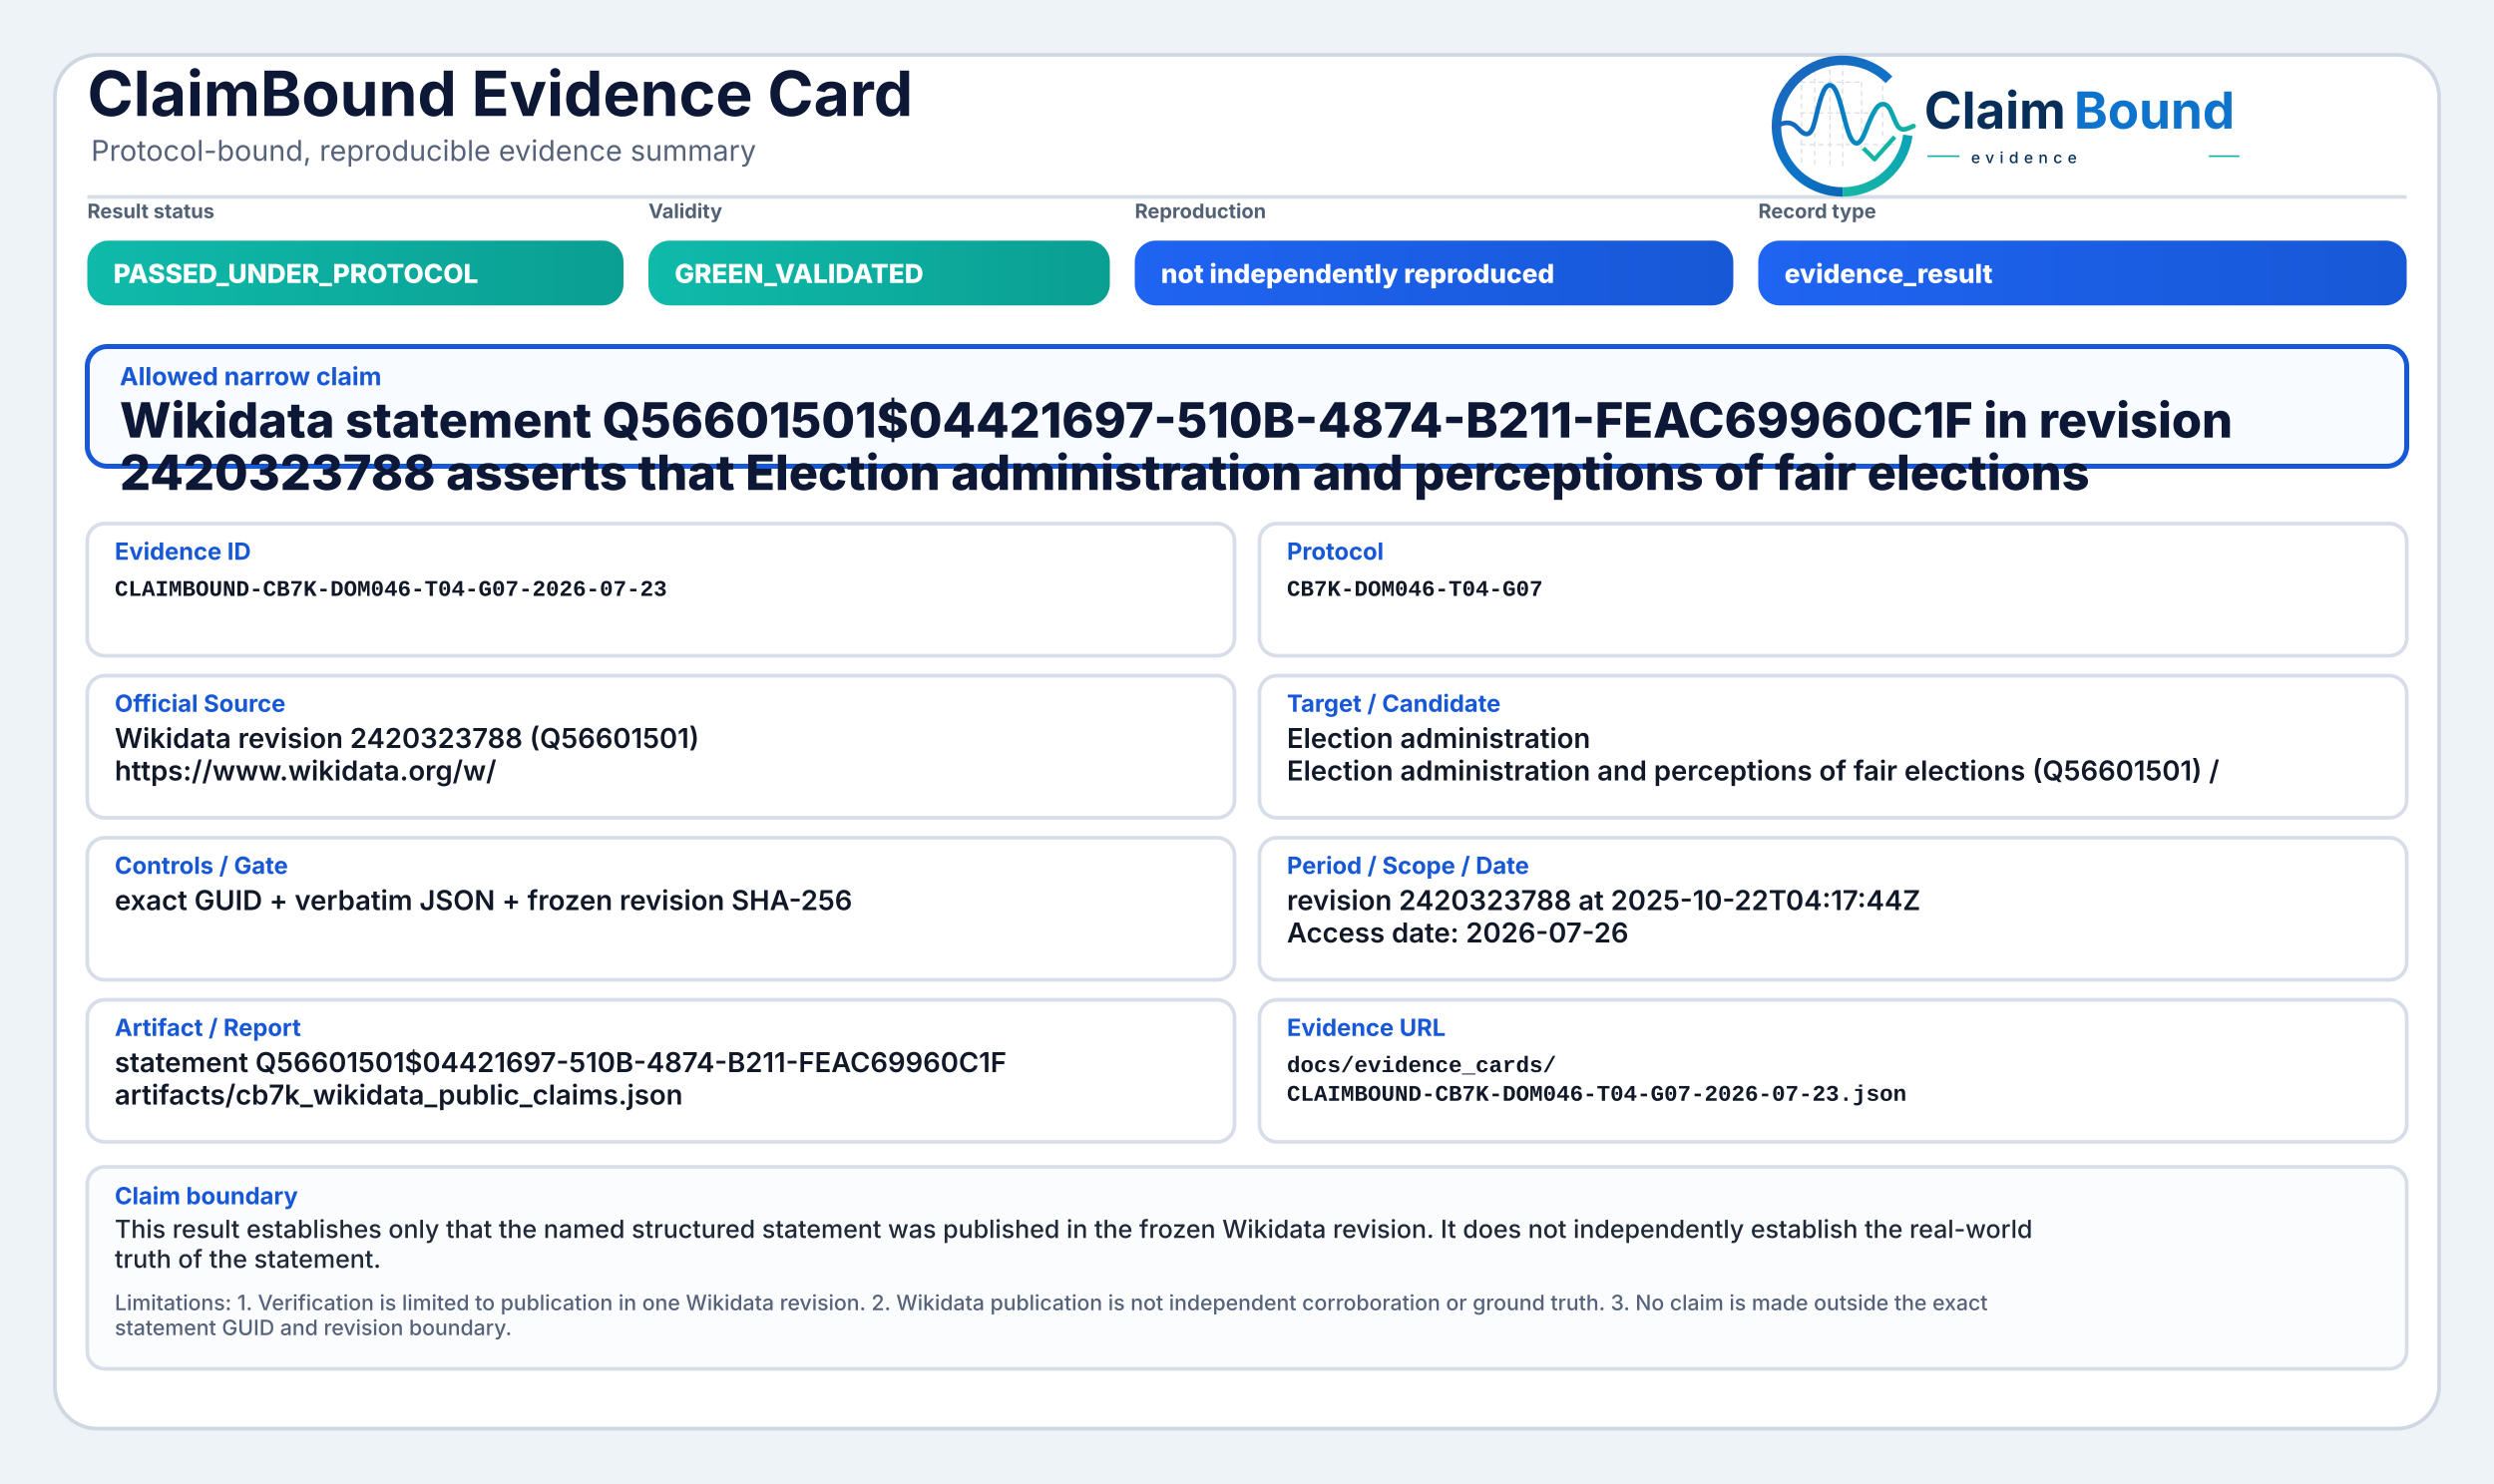
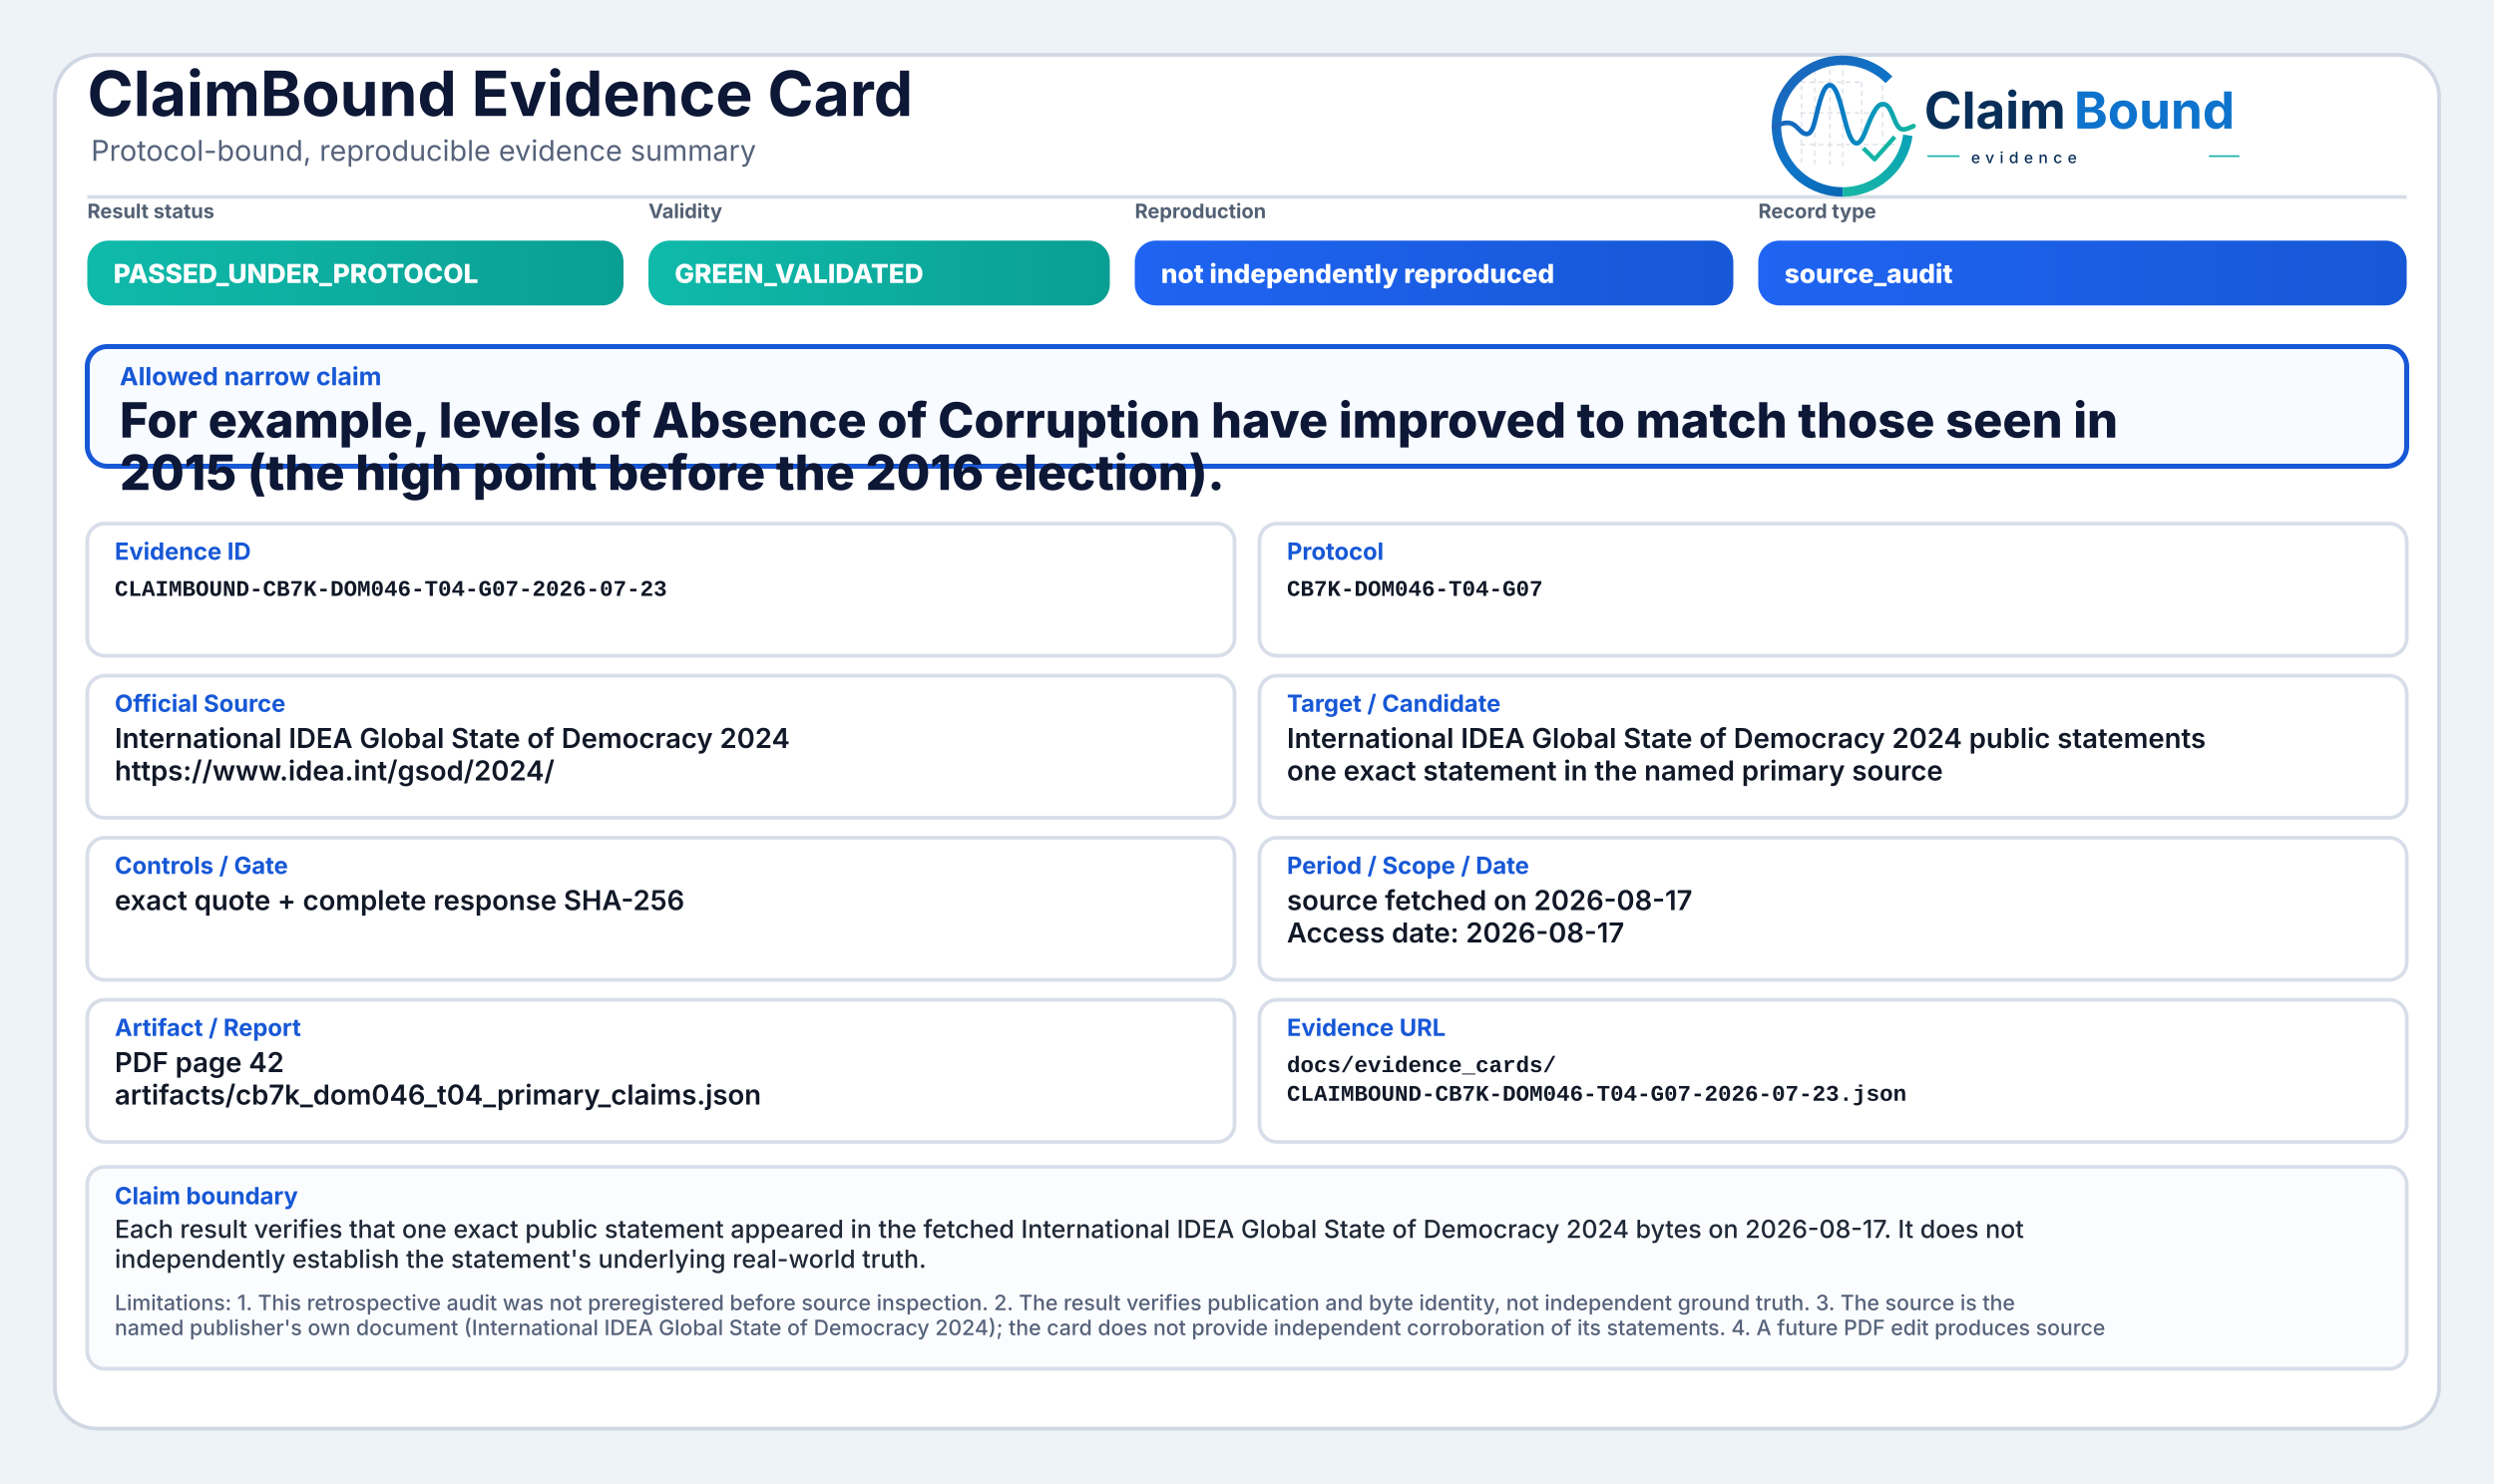
<svg xmlns="http://www.w3.org/2000/svg" width="2000" height="1190" viewBox="0 0 2000 1190" role="img" aria-label="ClaimBound Evidence Card">
  <defs>
    <linearGradient id="greenGrad" x1="0" y1="0" x2="1" y2="0">
      <stop offset="0%" stop-color="#0fbaaa" />
      <stop offset="100%" stop-color="#0a9f93" />
    </linearGradient>
    <linearGradient id="yellowGrad" x1="0" y1="0" x2="1" y2="0">
      <stop offset="0%" stop-color="#fbbf24" />
      <stop offset="100%" stop-color="#d97706" />
    </linearGradient>
    <linearGradient id="amberGrad" x1="0" y1="0" x2="1" y2="0">
      <stop offset="0%" stop-color="#f97316" />
      <stop offset="100%" stop-color="#c2410c" />
    </linearGradient>
    <linearGradient id="redGrad" x1="0" y1="0" x2="1" y2="0">
      <stop offset="0%" stop-color="#ef4444" />
      <stop offset="100%" stop-color="#b91c1c" />
    </linearGradient>
    <linearGradient id="grayGrad" x1="0" y1="0" x2="1" y2="0">
      <stop offset="0%" stop-color="#64748b" />
      <stop offset="100%" stop-color="#475569" />
    </linearGradient>
    <linearGradient id="blueGrad" x1="0" y1="0" x2="1" y2="0">
      <stop offset="0%" stop-color="#1f64f2" />
      <stop offset="100%" stop-color="#1758d6" />
    </linearGradient>
    <linearGradient id="logoRingBlue" x1="73" y1="453" x2="348" y2="793" gradientUnits="userSpaceOnUse">
      <stop offset="0" stop-color="#1E64BA" />
      <stop offset="0.55" stop-color="#0C75C8" />
      <stop offset="1" stop-color="#0A5FAB" />
    </linearGradient>
    <linearGradient id="logoRingTeal" x1="221" y1="792" x2="403" y2="594" gradientUnits="userSpaceOnUse">
      <stop offset="0" stop-color="#18B7A3" />
      <stop offset="1" stop-color="#089EBC" />
    </linearGradient>
    <linearGradient id="logoSignalGradient" x1="61" y1="628" x2="404" y2="628" gradientUnits="userSpaceOnUse">
      <stop offset="0" stop-color="#1E64BA" />
      <stop offset="0.43" stop-color="#0877C4" />
      <stop offset="0.72" stop-color="#0A97BB" />
      <stop offset="1" stop-color="#14B69E" />
    </linearGradient>
  </defs>
  <rect x="0" y="0" width="2000" height="1190" fill="#eef3f8" />
  <rect x="44" y="44" width="1912" height="1102" rx="34" fill="#ffffff" stroke="#cfd7e3" stroke-width="3" />
  <path d="M70 158 H1930" stroke="#d7dde7" stroke-width="3" />
  <text x="70" y="93" font-family="Inter, Segoe UI, Arial, sans-serif" font-size="50" font-weight="750" fill="#0d1736">ClaimBound Evidence Card</text>
  <text x="73" y="129" font-family="Inter, Segoe UI, Arial, sans-serif" font-size="23" font-weight="400" fill="#55627a">Protocol-bound, reproducible evidence summary</text>
  <g aria-label="ClaimBound evidence logo" transform="translate(1415,52) scale(0.33) translate(-40,-478)">
    <g stroke-linecap="butt" stroke-linejoin="round">
      <g stroke="#CBD3DC" stroke-width="3.2" stroke-linecap="round" stroke-dasharray="10 12" opacity="0.72">
        <path d="M130 507V714" />
        <path d="M162 490V719" />
        <path d="M199 491V719" />
        <path d="M230 471V726" />
        <path d="M276 521V690" />
        <path d="M327 508V650" />
        <path d="M128 520H277" />
        <path d="M128 595H327" />
        <path d="M128 672H355" />
      </g>
      <path d="M342.6 514.3A160 160 0 1 0 230 787" fill="none" stroke="url(#logoRingBlue)" stroke-width="23" />
      <path d="M230 787A160 160 0 0 0 388.4 649.3" fill="none" stroke="url(#logoRingTeal)" stroke-width="23" />
      <path d="M63 629.5C87 616.4 104.3 613.6 121.2 632.2C140.7 653.8 153.4 651.6 162.1 616.2C173.8 568.5 182.5 527.5 198.9 527.5C217.5 527.5 228.4 590.6 240.3 630.8C253.4 675.4 268.6 682.8 284.6 641.5C303.5 592.9 315.2 567.6 333.7 574.7C352.6 582 355.7 635.1 376.6 634.9C386.2 634.8 394 630.4 402 626.8" fill="none" stroke="url(#logoSignalGradient)" stroke-width="11.5" stroke-linecap="round" />
      <path d="M284 684.5L307.5 707.7L353 657" fill="none" stroke="#12B4A4" stroke-width="10.5" stroke-linecap="square" />
    </g>
    <text x="428" y="633" font-family="Inter, Segoe UI, Arial, sans-serif" font-size="124" font-weight="750" fill="#082F59" text-rendering="geometricPrecision">Claim</text>
    <text x="792" y="633" font-family="Inter, Segoe UI, Arial, sans-serif" font-size="124" font-weight="750" fill="#0E73CC" text-rendering="geometricPrecision">Bound</text>
    <line x1="436" y1="700" x2="514" y2="700" stroke="#11AFA9" stroke-width="4" />
    <text x="542" y="717" font-family="Inter, Segoe UI, Arial, sans-serif" font-size="38" font-weight="500" letter-spacing="13" fill="#082F59">evidence</text>
    <line x1="1120" y1="700" x2="1194" y2="700" stroke="#11AFA9" stroke-width="4" />
  </g>
  <text x="70" y="175" font-family="Inter, Segoe UI, Arial, sans-serif" font-size="16" font-weight="650" fill="#536174">Result status</text>
  <rect x="70" y="193" width="430" height="52" rx="17" fill="url(#greenGrad)" />
  <text x="91" y="227" font-family="Inter, Segoe UI, Arial, sans-serif" font-size="21" font-weight="800" fill="#ffffff">PASSED_UNDER_PROTOCOL</text>
  <text x="520" y="175" font-family="Inter, Segoe UI, Arial, sans-serif" font-size="16" font-weight="650" fill="#536174">Validity</text>
  <rect x="520" y="193" width="370" height="52" rx="17" fill="url(#greenGrad)" />
  <text x="541" y="227" font-family="Inter, Segoe UI, Arial, sans-serif" font-size="21" font-weight="800" fill="#ffffff">GREEN_VALIDATED</text>
  <text x="910" y="175" font-family="Inter, Segoe UI, Arial, sans-serif" font-size="16" font-weight="650" fill="#536174">Reproduction</text>
  <rect x="910" y="193" width="480" height="52" rx="17" fill="url(#blueGrad)" />
  <text x="931" y="227" font-family="Inter, Segoe UI, Arial, sans-serif" font-size="21" font-weight="800" fill="#ffffff">not independently reproduced</text>
  <text x="1410" y="175" font-family="Inter, Segoe UI, Arial, sans-serif" font-size="16" font-weight="650" fill="#536174">Record type</text>
  <rect x="1410" y="193" width="520" height="52" rx="17" fill="url(#blueGrad)" />
-   <text x="1431" y="227" font-family="Inter, Segoe UI, Arial, sans-serif" font-size="21" font-weight="800" fill="#ffffff">evidence_result</text>
+   <text x="1431" y="227" font-family="Inter, Segoe UI, Arial, sans-serif" font-size="21" font-weight="800" fill="#ffffff">source_audit</text>
  <rect x="70" y="278" width="1860" height="96" rx="16" fill="#f8fbff" stroke="#1758d6" stroke-width="4" />
  <text x="96" y="309" font-family="Inter, Segoe UI, Arial, sans-serif" font-size="20" font-weight="750" fill="#1758d6">Allowed narrow claim</text>
-   <text x="96" y="351" font-family="Inter, Segoe UI, Arial, sans-serif" font-size="39" font-weight="800" fill="#0d1736">Wikidata statement Q56601501$04421697-510B-4874-B211-FEAC69960C1F in revision</text>
-   <text x="96" y="393" font-family="Inter, Segoe UI, Arial, sans-serif" font-size="39" font-weight="800" fill="#0d1736">2420323788 asserts that Election administration and perceptions of fair elections</text>
+   <text x="96" y="351" font-family="Inter, Segoe UI, Arial, sans-serif" font-size="39" font-weight="800" fill="#0d1736">For example, levels of Absence of Corruption have improved to match those seen in</text>
+   <text x="96" y="393" font-family="Inter, Segoe UI, Arial, sans-serif" font-size="39" font-weight="800" fill="#0d1736">2015 (the high point before the 2016 election).</text>
  <rect x="70" y="420" width="920" height="106" rx="14" fill="#ffffff" stroke="#d8dee9" stroke-width="3" />
  <text x="92" y="449" font-family="Inter, Segoe UI, Arial, sans-serif" font-size="19" font-weight="750" fill="#1758d6">Evidence ID</text>
  <text x="92" y="478" font-family="SFMono-Regular, Consolas, Liberation Mono, monospace" font-size="18" font-weight="600" fill="#111827">CLAIMBOUND-CB7K-DOM046-T04-G07-2026-07-23</text>
  <rect x="1010" y="420" width="920" height="106" rx="14" fill="#ffffff" stroke="#d8dee9" stroke-width="3" />
  <text x="1032" y="449" font-family="Inter, Segoe UI, Arial, sans-serif" font-size="19" font-weight="750" fill="#1758d6">Protocol</text>
  <text x="1032" y="478" font-family="SFMono-Regular, Consolas, Liberation Mono, monospace" font-size="18" font-weight="600" fill="#111827">CB7K-DOM046-T04-G07</text>
  <rect x="70" y="542" width="920" height="114" rx="14" fill="#ffffff" stroke="#d8dee9" stroke-width="3" />
  <text x="92" y="571" font-family="Inter, Segoe UI, Arial, sans-serif" font-size="19" font-weight="750" fill="#1758d6">Official Source</text>
-   <text x="92" y="600" font-family="Inter, Segoe UI, Arial, sans-serif" font-size="22" font-weight="600" fill="#111827">Wikidata revision 2420323788 (Q56601501)</text>
-   <text x="92" y="626" font-family="Inter, Segoe UI, Arial, sans-serif" font-size="22" font-weight="600" fill="#111827">https://www.wikidata.org/w/</text>
+   <text x="92" y="600" font-family="Inter, Segoe UI, Arial, sans-serif" font-size="22" font-weight="600" fill="#111827">International IDEA Global State of Democracy 2024</text>
+   <text x="92" y="626" font-family="Inter, Segoe UI, Arial, sans-serif" font-size="22" font-weight="600" fill="#111827">https://www.idea.int/gsod/2024/</text>
  <rect x="1010" y="542" width="920" height="114" rx="14" fill="#ffffff" stroke="#d8dee9" stroke-width="3" />
  <text x="1032" y="571" font-family="Inter, Segoe UI, Arial, sans-serif" font-size="19" font-weight="750" fill="#1758d6">Target / Candidate</text>
-   <text x="1032" y="600" font-family="Inter, Segoe UI, Arial, sans-serif" font-size="22" font-weight="600" fill="#111827">Election administration</text>
-   <text x="1032" y="626" font-family="Inter, Segoe UI, Arial, sans-serif" font-size="22" font-weight="600" fill="#111827">Election administration and perceptions of fair elections (Q56601501) /</text>
+   <text x="1032" y="600" font-family="Inter, Segoe UI, Arial, sans-serif" font-size="22" font-weight="600" fill="#111827">International IDEA Global State of Democracy 2024 public statements</text>
+   <text x="1032" y="626" font-family="Inter, Segoe UI, Arial, sans-serif" font-size="22" font-weight="600" fill="#111827">one exact statement in the named primary source</text>
  <rect x="70" y="672" width="920" height="114" rx="14" fill="#ffffff" stroke="#d8dee9" stroke-width="3" />
  <text x="92" y="701" font-family="Inter, Segoe UI, Arial, sans-serif" font-size="19" font-weight="750" fill="#1758d6">Controls / Gate</text>
-   <text x="92" y="730" font-family="Inter, Segoe UI, Arial, sans-serif" font-size="22" font-weight="600" fill="#111827">exact GUID + verbatim JSON + frozen revision SHA-256</text>
+   <text x="92" y="730" font-family="Inter, Segoe UI, Arial, sans-serif" font-size="22" font-weight="600" fill="#111827">exact quote + complete response SHA-256</text>
  <rect x="1010" y="672" width="920" height="114" rx="14" fill="#ffffff" stroke="#d8dee9" stroke-width="3" />
  <text x="1032" y="701" font-family="Inter, Segoe UI, Arial, sans-serif" font-size="19" font-weight="750" fill="#1758d6">Period / Scope / Date</text>
-   <text x="1032" y="730" font-family="Inter, Segoe UI, Arial, sans-serif" font-size="22" font-weight="600" fill="#111827">revision 2420323788 at 2025-10-22T04:17:44Z</text>
-   <text x="1032" y="756" font-family="Inter, Segoe UI, Arial, sans-serif" font-size="22" font-weight="600" fill="#111827">Access date: 2026-07-26</text>
+   <text x="1032" y="730" font-family="Inter, Segoe UI, Arial, sans-serif" font-size="22" font-weight="600" fill="#111827">source fetched on 2026-08-17</text>
+   <text x="1032" y="756" font-family="Inter, Segoe UI, Arial, sans-serif" font-size="22" font-weight="600" fill="#111827">Access date: 2026-08-17</text>
  <rect x="70" y="802" width="920" height="114" rx="14" fill="#ffffff" stroke="#d8dee9" stroke-width="3" />
  <text x="92" y="831" font-family="Inter, Segoe UI, Arial, sans-serif" font-size="19" font-weight="750" fill="#1758d6">Artifact / Report</text>
-   <text x="92" y="860" font-family="Inter, Segoe UI, Arial, sans-serif" font-size="22" font-weight="600" fill="#111827">statement Q56601501$04421697-510B-4874-B211-FEAC69960C1F</text>
-   <text x="92" y="886" font-family="Inter, Segoe UI, Arial, sans-serif" font-size="22" font-weight="600" fill="#111827">artifacts/cb7k_wikidata_public_claims.json</text>
+   <text x="92" y="860" font-family="Inter, Segoe UI, Arial, sans-serif" font-size="22" font-weight="600" fill="#111827">PDF page 42</text>
+   <text x="92" y="886" font-family="Inter, Segoe UI, Arial, sans-serif" font-size="22" font-weight="600" fill="#111827">artifacts/cb7k_dom046_t04_primary_claims.json</text>
  <rect x="1010" y="802" width="920" height="114" rx="14" fill="#ffffff" stroke="#d8dee9" stroke-width="3" />
  <text x="1032" y="831" font-family="Inter, Segoe UI, Arial, sans-serif" font-size="19" font-weight="750" fill="#1758d6">Evidence URL</text>
  <text x="1032" y="860" font-family="SFMono-Regular, Consolas, Liberation Mono, monospace" font-size="18" font-weight="600" fill="#111827">docs/evidence_cards/</text>
  <text x="1032" y="883" font-family="SFMono-Regular, Consolas, Liberation Mono, monospace" font-size="18" font-weight="600" fill="#111827">CLAIMBOUND-CB7K-DOM046-T04-G07-2026-07-23.json</text>
  <rect x="70" y="936" width="1860" height="162" rx="14" fill="#fbfcfe" stroke="#d8dee9" stroke-width="3" />
  <text x="92" y="966" font-family="Inter, Segoe UI, Arial, sans-serif" font-size="19" font-weight="750" fill="#1758d6">Claim boundary</text>
-   <text x="92" y="993" font-family="Inter, Segoe UI, Arial, sans-serif" font-size="20" font-weight="500" fill="#1f2937">This result establishes only that the named structured statement was published in the frozen Wikidata revision. It does not independently establish the real-world</text>
-   <text x="92" y="1017" font-family="Inter, Segoe UI, Arial, sans-serif" font-size="20" font-weight="500" fill="#1f2937">truth of the statement.</text>
-   <text x="92" y="1051" font-family="Inter, Segoe UI, Arial, sans-serif" font-size="17" font-weight="500" fill="#55627a">Limitations: 1. Verification is limited to publication in one Wikidata revision. 2. Wikidata publication is not independent corroboration or ground truth. 3. No claim is made outside the exact</text>
-   <text x="92" y="1071" font-family="Inter, Segoe UI, Arial, sans-serif" font-size="17" font-weight="500" fill="#55627a">statement GUID and revision boundary.</text>
+   <text x="92" y="993" font-family="Inter, Segoe UI, Arial, sans-serif" font-size="20" font-weight="500" fill="#1f2937">Each result verifies that one exact public statement appeared in the fetched International IDEA Global State of Democracy 2024 bytes on 2026-08-17. It does not</text>
+   <text x="92" y="1017" font-family="Inter, Segoe UI, Arial, sans-serif" font-size="20" font-weight="500" fill="#1f2937">independently establish the statement's underlying real-world truth.</text>
+   <text x="92" y="1051" font-family="Inter, Segoe UI, Arial, sans-serif" font-size="17" font-weight="500" fill="#55627a">Limitations: 1. This retrospective audit was not preregistered before source inspection. 2. The result verifies publication and byte identity, not independent ground truth. 3. The source is the</text>
+   <text x="92" y="1071" font-family="Inter, Segoe UI, Arial, sans-serif" font-size="17" font-weight="500" fill="#55627a">named publisher's own document (International IDEA Global State of Democracy 2024); the card does not provide independent corroboration of its statements. 4. A future PDF edit produces source</text>
</svg>
